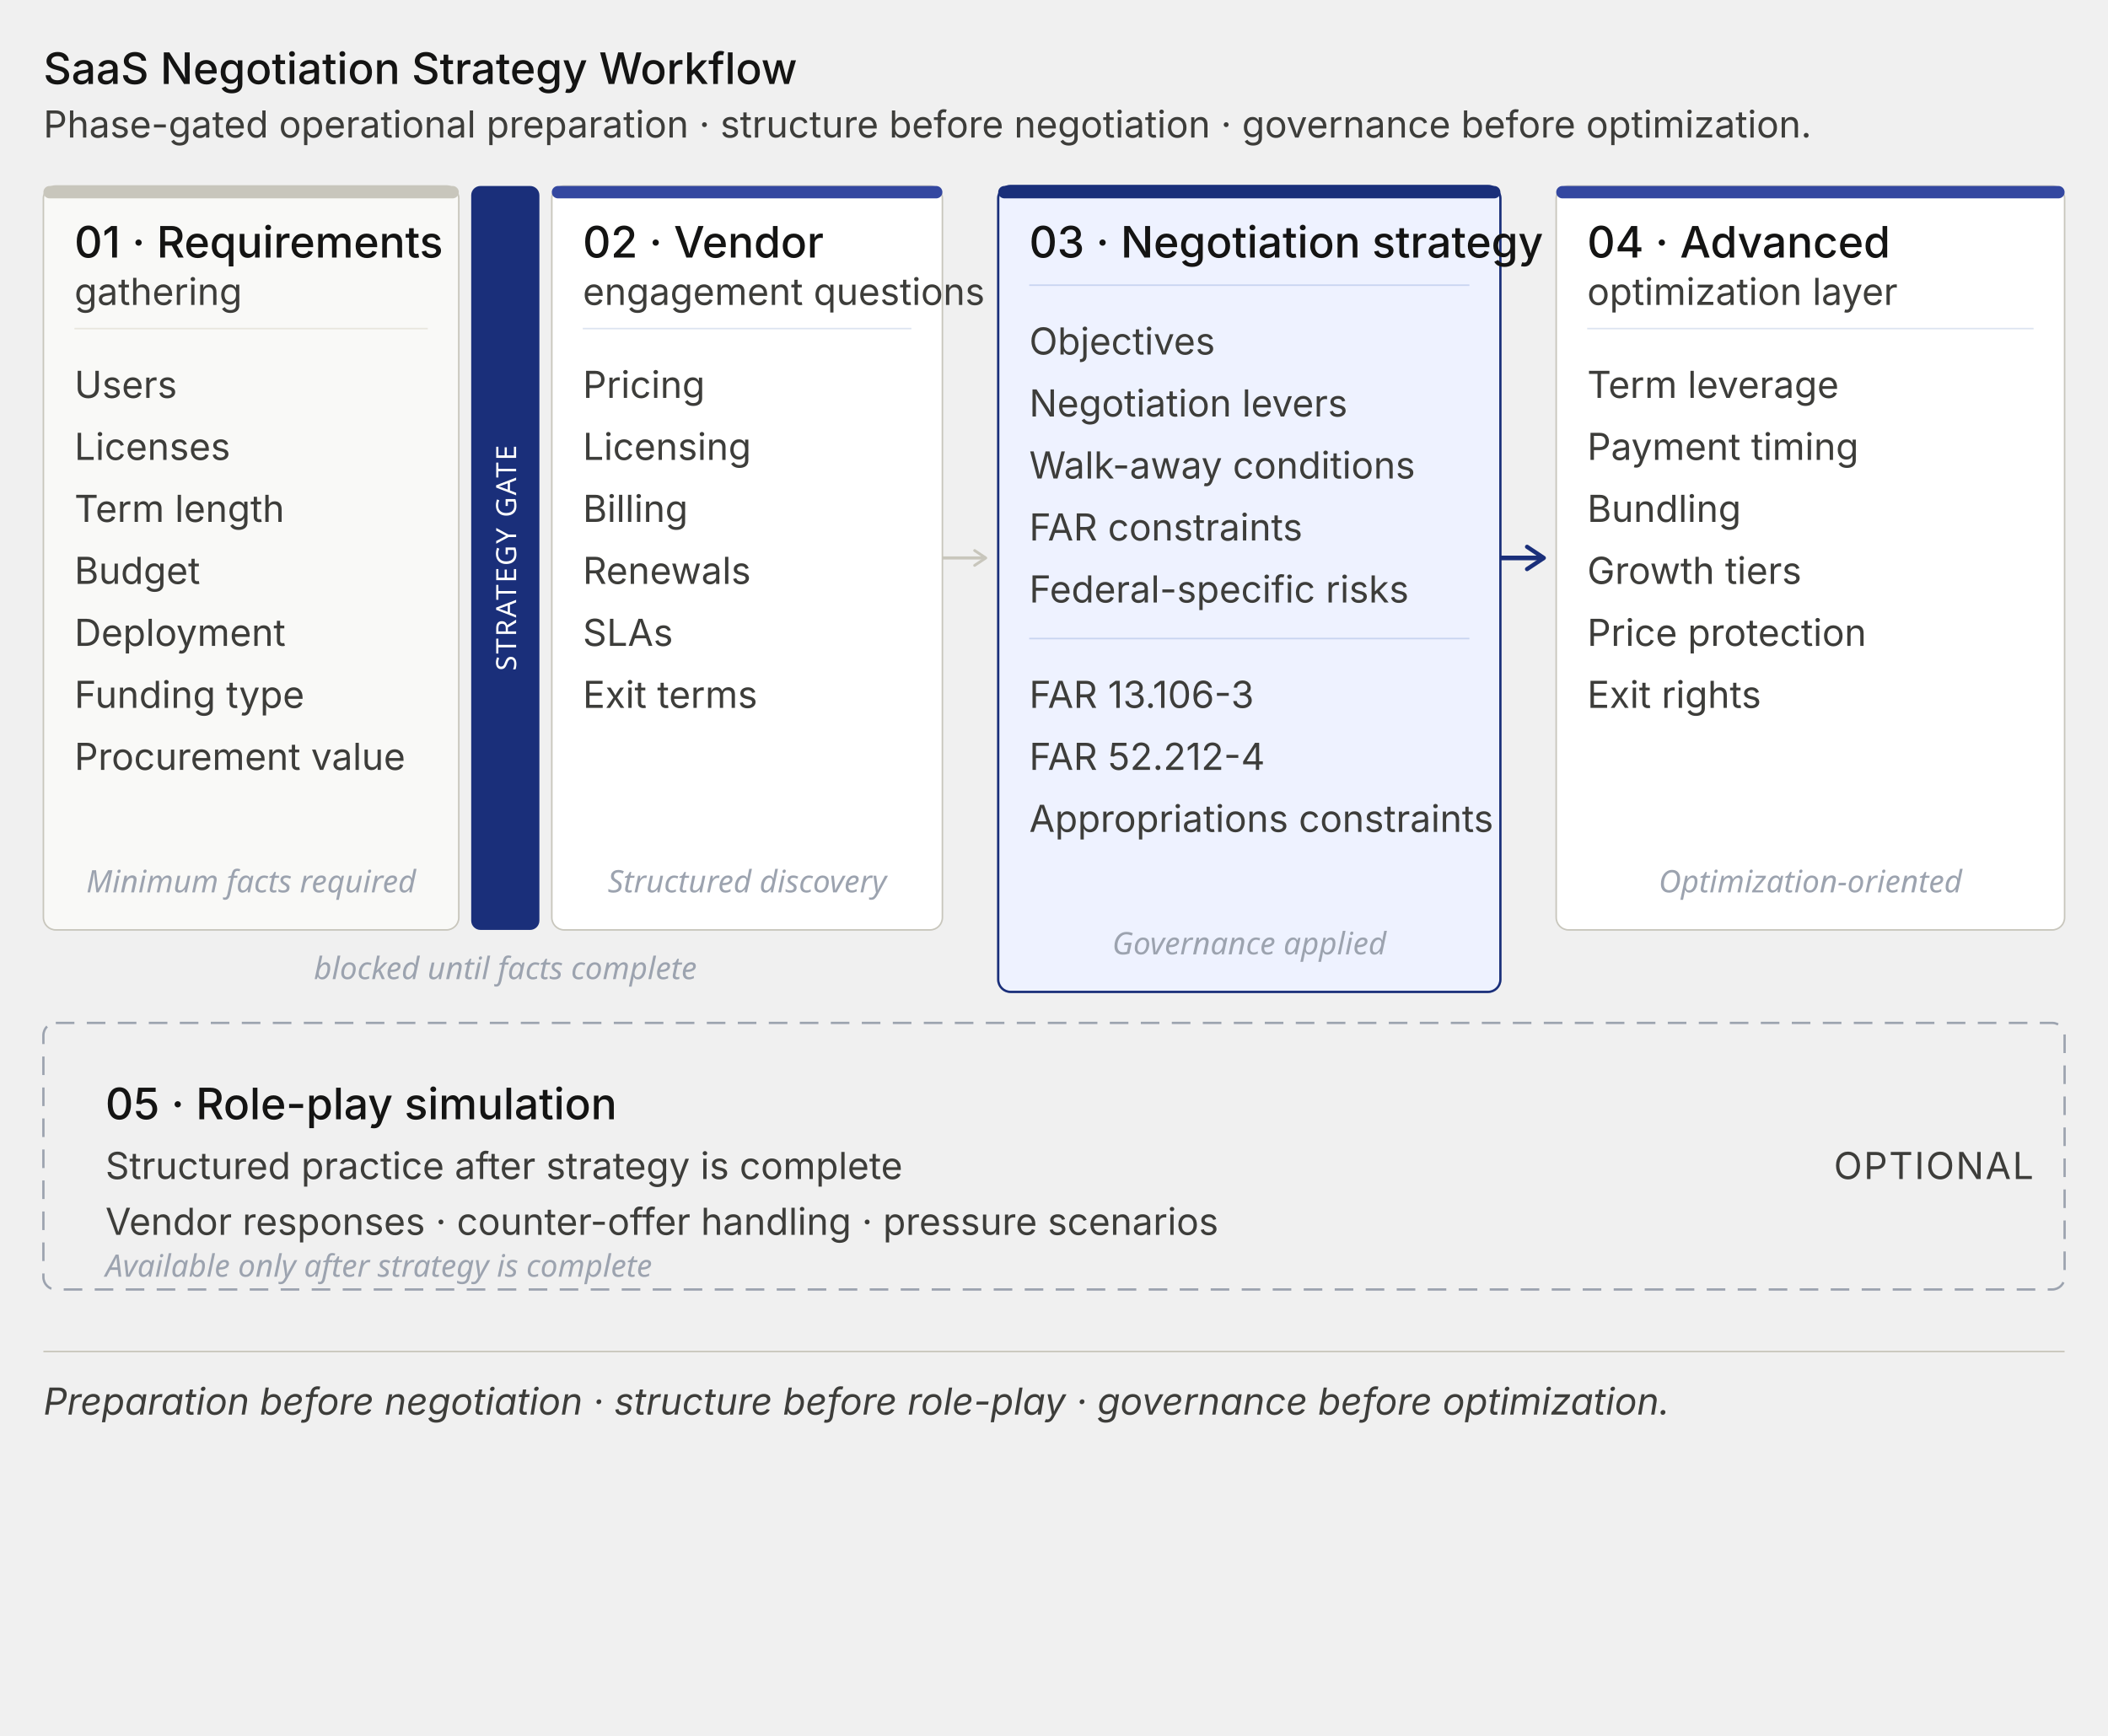
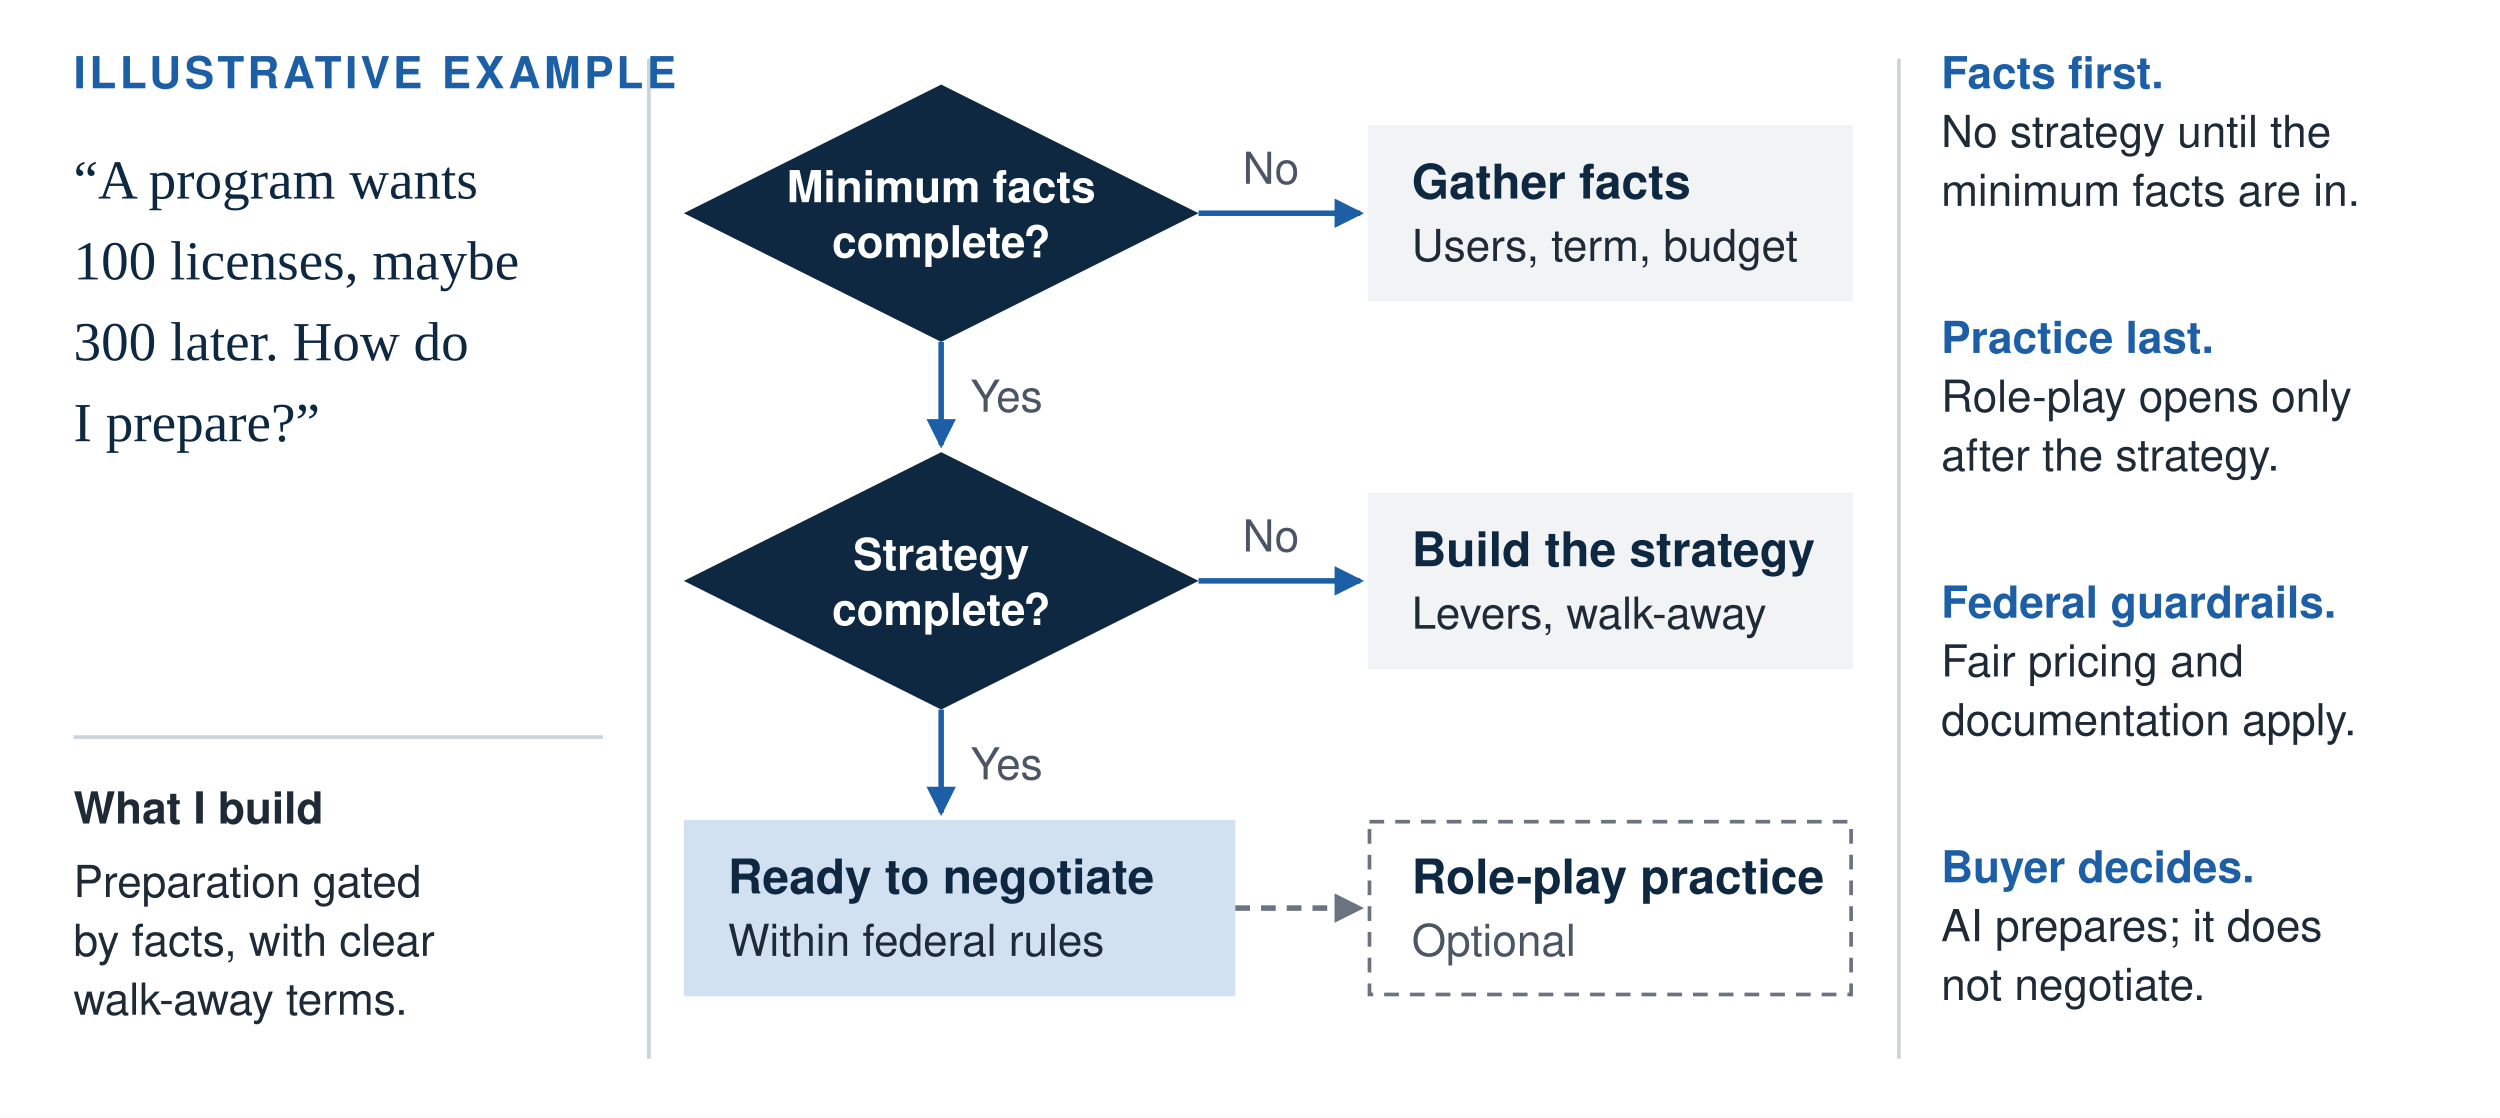
- <svg xmlns="http://www.w3.org/2000/svg" width="100%" viewBox="0 0 680 560" role="img" style="">
+ <svg xmlns="http://www.w3.org/2000/svg" viewBox="0 0 680 304" width="100%" role="img" aria-labelledby="t d">
  <defs>
-     <marker id="arrow" viewBox="0 0 10 10" refX="8" refY="5" markerWidth="6" markerHeight="6" orient="auto-start-reverse">
-       <path d="M2 1L8 5L2 9" fill="none" stroke="context-stroke" stroke-width="1.5" stroke-linecap="round" stroke-linejoin="round" />
+     <marker id="ab" viewBox="0 0 8 8" refX="7" refY="4" markerWidth="8" markerHeight="8" markerUnits="userSpaceOnUse" orient="auto">
+       <path d="M0,0 L8,4 L0,8 z" fill="#1D5FA6" />
+     </marker>
+     <marker id="ag" viewBox="0 0 8 8" refX="7" refY="4" markerWidth="8" markerHeight="8" markerUnits="userSpaceOnUse" orient="auto">
+       <path d="M0,0 L8,4 L0,8 z" fill="#6B7280" />
    </marker>
  </defs>
-   <text x="14" y="22" dominant-baseline="central" fill="#1a2f7a" font-size="15" style="fill:rgb(20, 20, 19);stroke:none;color:rgb(0, 0, 0);stroke-width:1px;stroke-linecap:butt;stroke-linejoin:miter;opacity:1;font-family:&quot;Anthropic Sans&quot;, -apple-system, &quot;system-ui&quot;, &quot;Segoe UI&quot;, sans-serif;font-size:14px;font-weight:500;text-anchor:start;dominant-baseline:central">SaaS Negotiation Strategy Workflow</text>
-   <text x="14" y="40" dominant-baseline="central" fill="#9ca3af" style="fill:rgb(61, 61, 58);stroke:none;color:rgb(0, 0, 0);stroke-width:1px;stroke-linecap:butt;stroke-linejoin:miter;opacity:1;font-family:&quot;Anthropic Sans&quot;, -apple-system, &quot;system-ui&quot;, &quot;Segoe UI&quot;, sans-serif;font-size:12px;font-weight:400;text-anchor:start;dominant-baseline:central">Phase-gated operational preparation · structure before negotiation · governance before optimization.</text>
-   <rect x="14" y="60" width="134" height="240" rx="4" fill="#f9f9f7" stroke="#c8c6bc" stroke-width="0.5" style="fill:rgb(249, 249, 247);stroke:rgb(200, 198, 188);color:rgb(0, 0, 0);stroke-width:0.5px;stroke-linecap:butt;stroke-linejoin:miter;opacity:1;font-family:&quot;Anthropic Sans&quot;, -apple-system, &quot;system-ui&quot;, &quot;Segoe UI&quot;, sans-serif;font-size:16px;font-weight:400;text-anchor:start;dominant-baseline:auto" />
-   <rect x="14" y="60" width="134" height="4" fill="#c8c6bc" rx="2" style="fill:rgb(200, 198, 188);stroke:none;color:rgb(0, 0, 0);stroke-width:1px;stroke-linecap:butt;stroke-linejoin:miter;opacity:1;font-family:&quot;Anthropic Sans&quot;, -apple-system, &quot;system-ui&quot;, &quot;Segoe UI&quot;, sans-serif;font-size:16px;font-weight:400;text-anchor:start;dominant-baseline:auto" />
-   <text x="24" y="78" dominant-baseline="central" fill="#444" style="fill:rgb(20, 20, 19);stroke:none;color:rgb(0, 0, 0);stroke-width:1px;stroke-linecap:butt;stroke-linejoin:miter;opacity:1;font-family:&quot;Anthropic Sans&quot;, -apple-system, &quot;system-ui&quot;, &quot;Segoe UI&quot;, sans-serif;font-size:14px;font-weight:500;text-anchor:start;dominant-baseline:central">01 · Requirements</text>
-   <text x="24" y="94" dominant-baseline="central" fill="#9ca3af" style="fill:rgb(61, 61, 58);stroke:none;color:rgb(0, 0, 0);stroke-width:1px;stroke-linecap:butt;stroke-linejoin:miter;opacity:1;font-family:&quot;Anthropic Sans&quot;, -apple-system, &quot;system-ui&quot;, &quot;Segoe UI&quot;, sans-serif;font-size:12px;font-weight:400;text-anchor:start;dominant-baseline:central">gathering</text>
-   <line x1="24" y1="106" x2="138" y2="106" stroke="#e8e6de" stroke-width="0.5" style="fill:rgb(0, 0, 0);stroke:rgb(232, 230, 222);color:rgb(0, 0, 0);stroke-width:0.5px;stroke-linecap:butt;stroke-linejoin:miter;opacity:1;font-family:&quot;Anthropic Sans&quot;, -apple-system, &quot;system-ui&quot;, &quot;Segoe UI&quot;, sans-serif;font-size:16px;font-weight:400;text-anchor:start;dominant-baseline:auto" />
-   <text x="24" y="124" dominant-baseline="central" fill="#6b7280" style="fill:rgb(61, 61, 58);stroke:none;color:rgb(0, 0, 0);stroke-width:1px;stroke-linecap:butt;stroke-linejoin:miter;opacity:1;font-family:&quot;Anthropic Sans&quot;, -apple-system, &quot;system-ui&quot;, &quot;Segoe UI&quot;, sans-serif;font-size:12px;font-weight:400;text-anchor:start;dominant-baseline:central">Users</text>
-   <text x="24" y="144" dominant-baseline="central" fill="#6b7280" style="fill:rgb(61, 61, 58);stroke:none;color:rgb(0, 0, 0);stroke-width:1px;stroke-linecap:butt;stroke-linejoin:miter;opacity:1;font-family:&quot;Anthropic Sans&quot;, -apple-system, &quot;system-ui&quot;, &quot;Segoe UI&quot;, sans-serif;font-size:12px;font-weight:400;text-anchor:start;dominant-baseline:central">Licenses</text>
-   <text x="24" y="164" dominant-baseline="central" fill="#6b7280" style="fill:rgb(61, 61, 58);stroke:none;color:rgb(0, 0, 0);stroke-width:1px;stroke-linecap:butt;stroke-linejoin:miter;opacity:1;font-family:&quot;Anthropic Sans&quot;, -apple-system, &quot;system-ui&quot;, &quot;Segoe UI&quot;, sans-serif;font-size:12px;font-weight:400;text-anchor:start;dominant-baseline:central">Term length</text>
-   <text x="24" y="184" dominant-baseline="central" fill="#6b7280" style="fill:rgb(61, 61, 58);stroke:none;color:rgb(0, 0, 0);stroke-width:1px;stroke-linecap:butt;stroke-linejoin:miter;opacity:1;font-family:&quot;Anthropic Sans&quot;, -apple-system, &quot;system-ui&quot;, &quot;Segoe UI&quot;, sans-serif;font-size:12px;font-weight:400;text-anchor:start;dominant-baseline:central">Budget</text>
-   <text x="24" y="204" dominant-baseline="central" fill="#6b7280" style="fill:rgb(61, 61, 58);stroke:none;color:rgb(0, 0, 0);stroke-width:1px;stroke-linecap:butt;stroke-linejoin:miter;opacity:1;font-family:&quot;Anthropic Sans&quot;, -apple-system, &quot;system-ui&quot;, &quot;Segoe UI&quot;, sans-serif;font-size:12px;font-weight:400;text-anchor:start;dominant-baseline:central">Deployment</text>
-   <text x="24" y="224" dominant-baseline="central" fill="#6b7280" style="fill:rgb(61, 61, 58);stroke:none;color:rgb(0, 0, 0);stroke-width:1px;stroke-linecap:butt;stroke-linejoin:miter;opacity:1;font-family:&quot;Anthropic Sans&quot;, -apple-system, &quot;system-ui&quot;, &quot;Segoe UI&quot;, sans-serif;font-size:12px;font-weight:400;text-anchor:start;dominant-baseline:central">Funding type</text>
-   <text x="24" y="244" dominant-baseline="central" fill="#6b7280" style="fill:rgb(61, 61, 58);stroke:none;color:rgb(0, 0, 0);stroke-width:1px;stroke-linecap:butt;stroke-linejoin:miter;opacity:1;font-family:&quot;Anthropic Sans&quot;, -apple-system, &quot;system-ui&quot;, &quot;Segoe UI&quot;, sans-serif;font-size:12px;font-weight:400;text-anchor:start;dominant-baseline:central">Procurement value</text>
-   <text x="81" y="284" text-anchor="middle" dominant-baseline="central" style="fill:rgb(156, 163, 175);stroke:none;color:rgb(0, 0, 0);stroke-width:1px;stroke-linecap:butt;stroke-linejoin:miter;opacity:1;font-family:&quot;Anthropic Sans&quot;, sans-serif;font-size:10px;font-weight:400;font-style:italic;text-anchor:middle;dominant-baseline:central">Minimum facts required</text>
-   <rect x="152" y="60" width="22" height="240" rx="3" fill="#1a2f7a" style="fill:rgb(26, 47, 122);stroke:none;color:rgb(0, 0, 0);stroke-width:1px;stroke-linecap:butt;stroke-linejoin:miter;opacity:1;font-family:&quot;Anthropic Sans&quot;, -apple-system, &quot;system-ui&quot;, &quot;Segoe UI&quot;, sans-serif;font-size:16px;font-weight:400;text-anchor:start;dominant-baseline:auto" />
-   <text x="163" y="180" text-anchor="middle" dominant-baseline="central" fill="#ffffff" font-family="var(--font-sans,sans-serif)" font-size="9" font-weight="500" transform="rotate(-90 163 180)" letter-spacing="0.06em" style="fill:rgb(255, 255, 255);stroke:none;color:rgb(0, 0, 0);stroke-width:1px;stroke-linecap:butt;stroke-linejoin:miter;opacity:1;font-family:&quot;Anthropic Sans&quot;, sans-serif;font-size:9px;font-weight:500;text-anchor:middle;dominant-baseline:central">STRATEGY GATE</text>
-   <text x="163" y="312" text-anchor="middle" dominant-baseline="central" style="fill:rgb(156, 163, 175);stroke:none;color:rgb(0, 0, 0);stroke-width:1px;stroke-linecap:butt;stroke-linejoin:miter;opacity:1;font-family:&quot;Anthropic Sans&quot;, sans-serif;font-size:10px;font-weight:400;font-style:italic;text-anchor:middle;dominant-baseline:central">blocked until facts complete</text>
-   <rect x="178" y="60" width="126" height="240" rx="4" fill="#fff" stroke="#c8c6bc" stroke-width="0.5" style="fill:rgb(255, 255, 255);stroke:rgb(200, 198, 188);color:rgb(0, 0, 0);stroke-width:0.5px;stroke-linecap:butt;stroke-linejoin:miter;opacity:1;font-family:&quot;Anthropic Sans&quot;, -apple-system, &quot;system-ui&quot;, &quot;Segoe UI&quot;, sans-serif;font-size:16px;font-weight:400;text-anchor:start;dominant-baseline:auto" />
-   <rect x="178" y="60" width="126" height="4" fill="#3347a0" rx="2" style="fill:rgb(51, 71, 160);stroke:none;color:rgb(0, 0, 0);stroke-width:1px;stroke-linecap:butt;stroke-linejoin:miter;opacity:1;font-family:&quot;Anthropic Sans&quot;, -apple-system, &quot;system-ui&quot;, &quot;Segoe UI&quot;, sans-serif;font-size:16px;font-weight:400;text-anchor:start;dominant-baseline:auto" />
-   <text x="188" y="78" dominant-baseline="central" fill="#3347a0" style="fill:rgb(20, 20, 19);stroke:none;color:rgb(0, 0, 0);stroke-width:1px;stroke-linecap:butt;stroke-linejoin:miter;opacity:1;font-family:&quot;Anthropic Sans&quot;, -apple-system, &quot;system-ui&quot;, &quot;Segoe UI&quot;, sans-serif;font-size:14px;font-weight:500;text-anchor:start;dominant-baseline:central">02 · Vendor</text>
-   <text x="188" y="94" dominant-baseline="central" fill="#9ca3af" style="fill:rgb(61, 61, 58);stroke:none;color:rgb(0, 0, 0);stroke-width:1px;stroke-linecap:butt;stroke-linejoin:miter;opacity:1;font-family:&quot;Anthropic Sans&quot;, -apple-system, &quot;system-ui&quot;, &quot;Segoe UI&quot;, sans-serif;font-size:12px;font-weight:400;text-anchor:start;dominant-baseline:central">engagement questions</text>
-   <line x1="188" y1="106" x2="294" y2="106" stroke="#dde4f0" stroke-width="0.5" style="fill:rgb(0, 0, 0);stroke:rgb(221, 228, 240);color:rgb(0, 0, 0);stroke-width:0.5px;stroke-linecap:butt;stroke-linejoin:miter;opacity:1;font-family:&quot;Anthropic Sans&quot;, -apple-system, &quot;system-ui&quot;, &quot;Segoe UI&quot;, sans-serif;font-size:16px;font-weight:400;text-anchor:start;dominant-baseline:auto" />
-   <text x="188" y="124" dominant-baseline="central" fill="#374151" style="fill:rgb(61, 61, 58);stroke:none;color:rgb(0, 0, 0);stroke-width:1px;stroke-linecap:butt;stroke-linejoin:miter;opacity:1;font-family:&quot;Anthropic Sans&quot;, -apple-system, &quot;system-ui&quot;, &quot;Segoe UI&quot;, sans-serif;font-size:12px;font-weight:400;text-anchor:start;dominant-baseline:central">Pricing</text>
-   <text x="188" y="144" dominant-baseline="central" fill="#374151" style="fill:rgb(61, 61, 58);stroke:none;color:rgb(0, 0, 0);stroke-width:1px;stroke-linecap:butt;stroke-linejoin:miter;opacity:1;font-family:&quot;Anthropic Sans&quot;, -apple-system, &quot;system-ui&quot;, &quot;Segoe UI&quot;, sans-serif;font-size:12px;font-weight:400;text-anchor:start;dominant-baseline:central">Licensing</text>
-   <text x="188" y="164" dominant-baseline="central" fill="#374151" style="fill:rgb(61, 61, 58);stroke:none;color:rgb(0, 0, 0);stroke-width:1px;stroke-linecap:butt;stroke-linejoin:miter;opacity:1;font-family:&quot;Anthropic Sans&quot;, -apple-system, &quot;system-ui&quot;, &quot;Segoe UI&quot;, sans-serif;font-size:12px;font-weight:400;text-anchor:start;dominant-baseline:central">Billing</text>
-   <text x="188" y="184" dominant-baseline="central" fill="#374151" style="fill:rgb(61, 61, 58);stroke:none;color:rgb(0, 0, 0);stroke-width:1px;stroke-linecap:butt;stroke-linejoin:miter;opacity:1;font-family:&quot;Anthropic Sans&quot;, -apple-system, &quot;system-ui&quot;, &quot;Segoe UI&quot;, sans-serif;font-size:12px;font-weight:400;text-anchor:start;dominant-baseline:central">Renewals</text>
-   <text x="188" y="204" dominant-baseline="central" fill="#374151" style="fill:rgb(61, 61, 58);stroke:none;color:rgb(0, 0, 0);stroke-width:1px;stroke-linecap:butt;stroke-linejoin:miter;opacity:1;font-family:&quot;Anthropic Sans&quot;, -apple-system, &quot;system-ui&quot;, &quot;Segoe UI&quot;, sans-serif;font-size:12px;font-weight:400;text-anchor:start;dominant-baseline:central">SLAs</text>
-   <text x="188" y="224" dominant-baseline="central" fill="#374151" style="fill:rgb(61, 61, 58);stroke:none;color:rgb(0, 0, 0);stroke-width:1px;stroke-linecap:butt;stroke-linejoin:miter;opacity:1;font-family:&quot;Anthropic Sans&quot;, -apple-system, &quot;system-ui&quot;, &quot;Segoe UI&quot;, sans-serif;font-size:12px;font-weight:400;text-anchor:start;dominant-baseline:central">Exit terms</text>
-   <text x="241" y="284" text-anchor="middle" dominant-baseline="central" style="fill:rgb(156, 163, 175);stroke:none;color:rgb(0, 0, 0);stroke-width:1px;stroke-linecap:butt;stroke-linejoin:miter;opacity:1;font-family:&quot;Anthropic Sans&quot;, sans-serif;font-size:10px;font-weight:400;font-style:italic;text-anchor:middle;dominant-baseline:central">Structured discovery</text>
-   <line x1="304" y1="180" x2="318" y2="180" stroke="#c8c6bc" stroke-width="1" marker-end="url(#arrow)" style="fill:rgb(0, 0, 0);stroke:rgb(200, 198, 188);color:rgb(0, 0, 0);stroke-width:1px;stroke-linecap:butt;stroke-linejoin:miter;opacity:1;font-family:&quot;Anthropic Sans&quot;, -apple-system, &quot;system-ui&quot;, &quot;Segoe UI&quot;, sans-serif;font-size:16px;font-weight:400;text-anchor:start;dominant-baseline:auto" />
-   <rect x="322" y="60" width="162" height="260" rx="4" fill="#eef2ff" stroke="#1a2f7a" stroke-width="0.75" style="fill:rgb(238, 242, 255);stroke:rgb(26, 47, 122);color:rgb(0, 0, 0);stroke-width:0.75px;stroke-linecap:butt;stroke-linejoin:miter;opacity:1;font-family:&quot;Anthropic Sans&quot;, -apple-system, &quot;system-ui&quot;, &quot;Segoe UI&quot;, sans-serif;font-size:16px;font-weight:400;text-anchor:start;dominant-baseline:auto" />
-   <rect x="322" y="60" width="162" height="4" fill="#1a2f7a" rx="2" style="fill:rgb(26, 47, 122);stroke:none;color:rgb(0, 0, 0);stroke-width:1px;stroke-linecap:butt;stroke-linejoin:miter;opacity:1;font-family:&quot;Anthropic Sans&quot;, -apple-system, &quot;system-ui&quot;, &quot;Segoe UI&quot;, sans-serif;font-size:16px;font-weight:400;text-anchor:start;dominant-baseline:auto" />
-   <text x="332" y="78" dominant-baseline="central" fill="#1a2f7a" style="fill:rgb(20, 20, 19);stroke:none;color:rgb(0, 0, 0);stroke-width:1px;stroke-linecap:butt;stroke-linejoin:miter;opacity:1;font-family:&quot;Anthropic Sans&quot;, -apple-system, &quot;system-ui&quot;, &quot;Segoe UI&quot;, sans-serif;font-size:14px;font-weight:500;text-anchor:start;dominant-baseline:central">03 · Negotiation strategy</text>
-   <line x1="332" y1="92" x2="474" y2="92" stroke="#c8d4f0" stroke-width="0.5" style="fill:rgb(0, 0, 0);stroke:rgb(200, 212, 240);color:rgb(0, 0, 0);stroke-width:0.5px;stroke-linecap:butt;stroke-linejoin:miter;opacity:1;font-family:&quot;Anthropic Sans&quot;, -apple-system, &quot;system-ui&quot;, &quot;Segoe UI&quot;, sans-serif;font-size:16px;font-weight:400;text-anchor:start;dominant-baseline:auto" />
-   <text x="332" y="110" dominant-baseline="central" fill="#374151" style="fill:rgb(61, 61, 58);stroke:none;color:rgb(0, 0, 0);stroke-width:1px;stroke-linecap:butt;stroke-linejoin:miter;opacity:1;font-family:&quot;Anthropic Sans&quot;, -apple-system, &quot;system-ui&quot;, &quot;Segoe UI&quot;, sans-serif;font-size:12px;font-weight:400;text-anchor:start;dominant-baseline:central">Objectives</text>
-   <text x="332" y="130" dominant-baseline="central" fill="#374151" style="fill:rgb(61, 61, 58);stroke:none;color:rgb(0, 0, 0);stroke-width:1px;stroke-linecap:butt;stroke-linejoin:miter;opacity:1;font-family:&quot;Anthropic Sans&quot;, -apple-system, &quot;system-ui&quot;, &quot;Segoe UI&quot;, sans-serif;font-size:12px;font-weight:400;text-anchor:start;dominant-baseline:central">Negotiation levers</text>
-   <text x="332" y="150" dominant-baseline="central" fill="#374151" style="fill:rgb(61, 61, 58);stroke:none;color:rgb(0, 0, 0);stroke-width:1px;stroke-linecap:butt;stroke-linejoin:miter;opacity:1;font-family:&quot;Anthropic Sans&quot;, -apple-system, &quot;system-ui&quot;, &quot;Segoe UI&quot;, sans-serif;font-size:12px;font-weight:400;text-anchor:start;dominant-baseline:central">Walk-away conditions</text>
-   <text x="332" y="170" dominant-baseline="central" fill="#374151" style="fill:rgb(61, 61, 58);stroke:none;color:rgb(0, 0, 0);stroke-width:1px;stroke-linecap:butt;stroke-linejoin:miter;opacity:1;font-family:&quot;Anthropic Sans&quot;, -apple-system, &quot;system-ui&quot;, &quot;Segoe UI&quot;, sans-serif;font-size:12px;font-weight:400;text-anchor:start;dominant-baseline:central">FAR constraints</text>
-   <text x="332" y="190" dominant-baseline="central" fill="#374151" style="fill:rgb(61, 61, 58);stroke:none;color:rgb(0, 0, 0);stroke-width:1px;stroke-linecap:butt;stroke-linejoin:miter;opacity:1;font-family:&quot;Anthropic Sans&quot;, -apple-system, &quot;system-ui&quot;, &quot;Segoe UI&quot;, sans-serif;font-size:12px;font-weight:400;text-anchor:start;dominant-baseline:central">Federal-specific risks</text>
-   <line x1="332" y1="206" x2="474" y2="206" stroke="#c8d4f0" stroke-width="0.5" style="fill:rgb(0, 0, 0);stroke:rgb(200, 212, 240);color:rgb(0, 0, 0);stroke-width:0.5px;stroke-linecap:butt;stroke-linejoin:miter;opacity:1;font-family:&quot;Anthropic Sans&quot;, -apple-system, &quot;system-ui&quot;, &quot;Segoe UI&quot;, sans-serif;font-size:16px;font-weight:400;text-anchor:start;dominant-baseline:auto" />
-   <text x="332" y="224" dominant-baseline="central" fill="#9ca3af" style="fill:rgb(61, 61, 58);stroke:none;color:rgb(0, 0, 0);stroke-width:1px;stroke-linecap:butt;stroke-linejoin:miter;opacity:1;font-family:&quot;Anthropic Sans&quot;, -apple-system, &quot;system-ui&quot;, &quot;Segoe UI&quot;, sans-serif;font-size:12px;font-weight:400;text-anchor:start;dominant-baseline:central">FAR 13.106-3</text>
-   <text x="332" y="244" dominant-baseline="central" fill="#9ca3af" style="fill:rgb(61, 61, 58);stroke:none;color:rgb(0, 0, 0);stroke-width:1px;stroke-linecap:butt;stroke-linejoin:miter;opacity:1;font-family:&quot;Anthropic Sans&quot;, -apple-system, &quot;system-ui&quot;, &quot;Segoe UI&quot;, sans-serif;font-size:12px;font-weight:400;text-anchor:start;dominant-baseline:central">FAR 52.212-4</text>
-   <text x="332" y="264" dominant-baseline="central" fill="#9ca3af" style="fill:rgb(61, 61, 58);stroke:none;color:rgb(0, 0, 0);stroke-width:1px;stroke-linecap:butt;stroke-linejoin:miter;opacity:1;font-family:&quot;Anthropic Sans&quot;, -apple-system, &quot;system-ui&quot;, &quot;Segoe UI&quot;, sans-serif;font-size:12px;font-weight:400;text-anchor:start;dominant-baseline:central">Appropriations constraints</text>
-   <text x="403" y="304" text-anchor="middle" dominant-baseline="central" style="fill:rgb(156, 163, 175);stroke:none;color:rgb(0, 0, 0);stroke-width:1px;stroke-linecap:butt;stroke-linejoin:miter;opacity:1;font-family:&quot;Anthropic Sans&quot;, sans-serif;font-size:10px;font-weight:400;font-style:italic;text-anchor:middle;dominant-baseline:central">Governance applied</text>
-   <line x1="484" y1="180" x2="498" y2="180" stroke="#1a2f7a" stroke-width="1.5" marker-end="url(#arrow)" style="fill:rgb(0, 0, 0);stroke:rgb(26, 47, 122);color:rgb(0, 0, 0);stroke-width:1.5px;stroke-linecap:butt;stroke-linejoin:miter;opacity:1;font-family:&quot;Anthropic Sans&quot;, -apple-system, &quot;system-ui&quot;, &quot;Segoe UI&quot;, sans-serif;font-size:16px;font-weight:400;text-anchor:start;dominant-baseline:auto" />
-   <rect x="502" y="60" width="164" height="240" rx="4" fill="#fff" stroke="#c8c6bc" stroke-width="0.5" style="fill:rgb(255, 255, 255);stroke:rgb(200, 198, 188);color:rgb(0, 0, 0);stroke-width:0.5px;stroke-linecap:butt;stroke-linejoin:miter;opacity:1;font-family:&quot;Anthropic Sans&quot;, -apple-system, &quot;system-ui&quot;, &quot;Segoe UI&quot;, sans-serif;font-size:16px;font-weight:400;text-anchor:start;dominant-baseline:auto" />
-   <rect x="502" y="60" width="164" height="4" fill="#3347a0" rx="2" style="fill:rgb(51, 71, 160);stroke:none;color:rgb(0, 0, 0);stroke-width:1px;stroke-linecap:butt;stroke-linejoin:miter;opacity:1;font-family:&quot;Anthropic Sans&quot;, -apple-system, &quot;system-ui&quot;, &quot;Segoe UI&quot;, sans-serif;font-size:16px;font-weight:400;text-anchor:start;dominant-baseline:auto" />
-   <text x="512" y="78" dominant-baseline="central" fill="#3347a0" style="fill:rgb(20, 20, 19);stroke:none;color:rgb(0, 0, 0);stroke-width:1px;stroke-linecap:butt;stroke-linejoin:miter;opacity:1;font-family:&quot;Anthropic Sans&quot;, -apple-system, &quot;system-ui&quot;, &quot;Segoe UI&quot;, sans-serif;font-size:14px;font-weight:500;text-anchor:start;dominant-baseline:central">04 · Advanced</text>
-   <text x="512" y="94" dominant-baseline="central" fill="#9ca3af" style="fill:rgb(61, 61, 58);stroke:none;color:rgb(0, 0, 0);stroke-width:1px;stroke-linecap:butt;stroke-linejoin:miter;opacity:1;font-family:&quot;Anthropic Sans&quot;, -apple-system, &quot;system-ui&quot;, &quot;Segoe UI&quot;, sans-serif;font-size:12px;font-weight:400;text-anchor:start;dominant-baseline:central">optimization layer</text>
-   <line x1="512" y1="106" x2="656" y2="106" stroke="#dde4f0" stroke-width="0.5" style="fill:rgb(0, 0, 0);stroke:rgb(221, 228, 240);color:rgb(0, 0, 0);stroke-width:0.5px;stroke-linecap:butt;stroke-linejoin:miter;opacity:1;font-family:&quot;Anthropic Sans&quot;, -apple-system, &quot;system-ui&quot;, &quot;Segoe UI&quot;, sans-serif;font-size:16px;font-weight:400;text-anchor:start;dominant-baseline:auto" />
-   <text x="512" y="124" dominant-baseline="central" fill="#374151" style="fill:rgb(61, 61, 58);stroke:none;color:rgb(0, 0, 0);stroke-width:1px;stroke-linecap:butt;stroke-linejoin:miter;opacity:1;font-family:&quot;Anthropic Sans&quot;, -apple-system, &quot;system-ui&quot;, &quot;Segoe UI&quot;, sans-serif;font-size:12px;font-weight:400;text-anchor:start;dominant-baseline:central">Term leverage</text>
-   <text x="512" y="144" dominant-baseline="central" fill="#374151" style="fill:rgb(61, 61, 58);stroke:none;color:rgb(0, 0, 0);stroke-width:1px;stroke-linecap:butt;stroke-linejoin:miter;opacity:1;font-family:&quot;Anthropic Sans&quot;, -apple-system, &quot;system-ui&quot;, &quot;Segoe UI&quot;, sans-serif;font-size:12px;font-weight:400;text-anchor:start;dominant-baseline:central">Payment timing</text>
-   <text x="512" y="164" dominant-baseline="central" fill="#374151" style="fill:rgb(61, 61, 58);stroke:none;color:rgb(0, 0, 0);stroke-width:1px;stroke-linecap:butt;stroke-linejoin:miter;opacity:1;font-family:&quot;Anthropic Sans&quot;, -apple-system, &quot;system-ui&quot;, &quot;Segoe UI&quot;, sans-serif;font-size:12px;font-weight:400;text-anchor:start;dominant-baseline:central">Bundling</text>
-   <text x="512" y="184" dominant-baseline="central" fill="#374151" style="fill:rgb(61, 61, 58);stroke:none;color:rgb(0, 0, 0);stroke-width:1px;stroke-linecap:butt;stroke-linejoin:miter;opacity:1;font-family:&quot;Anthropic Sans&quot;, -apple-system, &quot;system-ui&quot;, &quot;Segoe UI&quot;, sans-serif;font-size:12px;font-weight:400;text-anchor:start;dominant-baseline:central">Growth tiers</text>
-   <text x="512" y="204" dominant-baseline="central" fill="#374151" style="fill:rgb(61, 61, 58);stroke:none;color:rgb(0, 0, 0);stroke-width:1px;stroke-linecap:butt;stroke-linejoin:miter;opacity:1;font-family:&quot;Anthropic Sans&quot;, -apple-system, &quot;system-ui&quot;, &quot;Segoe UI&quot;, sans-serif;font-size:12px;font-weight:400;text-anchor:start;dominant-baseline:central">Price protection</text>
-   <text x="512" y="224" dominant-baseline="central" fill="#374151" style="fill:rgb(61, 61, 58);stroke:none;color:rgb(0, 0, 0);stroke-width:1px;stroke-linecap:butt;stroke-linejoin:miter;opacity:1;font-family:&quot;Anthropic Sans&quot;, -apple-system, &quot;system-ui&quot;, &quot;Segoe UI&quot;, sans-serif;font-size:12px;font-weight:400;text-anchor:start;dominant-baseline:central">Exit rights</text>
-   <text x="584" y="284" text-anchor="middle" dominant-baseline="central" style="fill:rgb(156, 163, 175);stroke:none;color:rgb(0, 0, 0);stroke-width:1px;stroke-linecap:butt;stroke-linejoin:miter;opacity:1;font-family:&quot;Anthropic Sans&quot;, sans-serif;font-size:10px;font-weight:400;font-style:italic;text-anchor:middle;dominant-baseline:central">Optimization-oriented</text>
-   <rect x="14" y="330" width="652" height="86" rx="4" fill="none" stroke="#9ca3af" stroke-width="0.75" stroke-dasharray="6 4" style="fill:none;stroke:rgb(156, 163, 175);color:rgb(0, 0, 0);stroke-width:0.75px;stroke-dasharray:6px, 4px;stroke-linecap:butt;stroke-linejoin:miter;opacity:1;font-family:&quot;Anthropic Sans&quot;, -apple-system, &quot;system-ui&quot;, &quot;Segoe UI&quot;, sans-serif;font-size:16px;font-weight:400;text-anchor:start;dominant-baseline:auto" />
-   <text x="34" y="356" dominant-baseline="central" fill="#9ca3af" style="fill:rgb(20, 20, 19);stroke:none;color:rgb(0, 0, 0);stroke-width:1px;stroke-linecap:butt;stroke-linejoin:miter;opacity:1;font-family:&quot;Anthropic Sans&quot;, -apple-system, &quot;system-ui&quot;, &quot;Segoe UI&quot;, sans-serif;font-size:14px;font-weight:500;text-anchor:start;dominant-baseline:central">05 · Role-play simulation</text>
-   <text x="34" y="376" dominant-baseline="central" fill="#9ca3af" style="fill:rgb(61, 61, 58);stroke:none;color:rgb(0, 0, 0);stroke-width:1px;stroke-linecap:butt;stroke-linejoin:miter;opacity:1;font-family:&quot;Anthropic Sans&quot;, -apple-system, &quot;system-ui&quot;, &quot;Segoe UI&quot;, sans-serif;font-size:12px;font-weight:400;text-anchor:start;dominant-baseline:central">Structured practice after strategy is complete</text>
-   <text x="34" y="394" dominant-baseline="central" fill="#9ca3af" style="fill:rgb(61, 61, 58);stroke:none;color:rgb(0, 0, 0);stroke-width:1px;stroke-linecap:butt;stroke-linejoin:miter;opacity:1;font-family:&quot;Anthropic Sans&quot;, -apple-system, &quot;system-ui&quot;, &quot;Segoe UI&quot;, sans-serif;font-size:12px;font-weight:400;text-anchor:start;dominant-baseline:central">Vendor responses · counter-offer handling · pressure scenarios</text>
-   <text x="34" y="408" dominant-baseline="central" style="fill:rgb(156, 163, 175);stroke:none;color:rgb(0, 0, 0);stroke-width:1px;stroke-linecap:butt;stroke-linejoin:miter;opacity:1;font-family:&quot;Anthropic Sans&quot;, sans-serif;font-size:10px;font-weight:400;font-style:italic;text-anchor:start;dominant-baseline:central">Available only after strategy is complete</text>
-   <text x="656" y="376" text-anchor="end" dominant-baseline="central" fill="#c8c6bc" letter-spacing="0.04em" style="fill:rgb(61, 61, 58);stroke:none;color:rgb(0, 0, 0);stroke-width:1px;stroke-linecap:butt;stroke-linejoin:miter;opacity:1;font-family:&quot;Anthropic Sans&quot;, -apple-system, &quot;system-ui&quot;, &quot;Segoe UI&quot;, sans-serif;font-size:12px;font-weight:400;text-anchor:end;dominant-baseline:central">OPTIONAL</text>
-   <line x1="14" y1="436" x2="666" y2="436" stroke="#c8c6bc" stroke-width="0.5" style="fill:rgb(0, 0, 0);stroke:rgb(200, 198, 188);color:rgb(0, 0, 0);stroke-width:0.5px;stroke-linecap:butt;stroke-linejoin:miter;opacity:1;font-family:&quot;Anthropic Sans&quot;, -apple-system, &quot;system-ui&quot;, &quot;Segoe UI&quot;, sans-serif;font-size:16px;font-weight:400;text-anchor:start;dominant-baseline:auto" />
-   <text x="14" y="452" dominant-baseline="central" fill="#9ca3af" font-style="italic" style="fill:rgb(61, 61, 58);stroke:none;color:rgb(0, 0, 0);stroke-width:1px;stroke-linecap:butt;stroke-linejoin:miter;opacity:1;font-family:&quot;Anthropic Sans&quot;, -apple-system, &quot;system-ui&quot;, &quot;Segoe UI&quot;, sans-serif;font-size:12px;font-weight:400;font-style:italic;text-anchor:start;dominant-baseline:central">Preparation before negotiation · structure before role-play · governance before optimization.</text>
+   <rect width="680" height="304" fill="#FFFFFF" />
+   <g font-family="Helvetica, Arial, sans-serif">
+     <g stroke="#CDD3DA" stroke-width="1">
+       <path d="M176.5,16 V288 M516.5,16 V288" />
+     </g>
+     <text x="20" y="24" font-size="12" font-weight="700" letter-spacing="0.96" fill="#1D5FA6">ILLUSTRATIVE EXAMPLE</text>
+     <g font-family="Georgia, 'Times New Roman', serif" font-size="15" fill="#0E2841">
+       <text x="20" y="54">“A program wants</text>
+       <text x="20" y="76">100 licenses, maybe</text>
+       <text x="20" y="98">300 later. How do</text>
+       <text x="20" y="120">I prepare?”</text>
+     </g>
+     <line x1="20" y1="200.5" x2="164" y2="200.5" stroke="#CDD3DA" stroke-width="1" />
+     <text x="20" y="224" font-size="12" font-weight="700" fill="#1F2A37">What I build</text>
+     <g font-size="12" fill="#1F2A37">
+       <text x="20" y="244">Preparation gated</text>
+       <text x="20" y="260">by facts, with clear</text>
+       <text x="20" y="276">walk-away terms.</text>
+     </g>
+     <g fill="#0E2841">
+       <polygon points="256,23 326,58 256,93 186,58" />
+       <polygon points="256,123 326,158 256,193 186,158" />
+     </g>
+     <g font-size="12" font-weight="700" fill="#FFFFFF" text-anchor="middle">
+       <text x="256" y="55">Minimum facts</text>
+       <text x="256" y="70">complete?</text>
+       <text x="256" y="155">Strategy</text>
+       <text x="256" y="170">complete?</text>
+     </g>
+     <g fill="#F1F3F5">
+       <rect x="372" y="34" width="132" height="48" />
+       <rect x="372" y="134" width="132" height="48" />
+     </g>
+     <rect x="186" y="223" width="150" height="48" fill="#D2E1F2" />
+     <rect x="372.5" y="223.5" width="131" height="47" fill="#FFFFFF" stroke="#6B7280" stroke-width="1" stroke-dasharray="4 3" />
+     <g font-size="13" font-weight="700" fill="#0E2841">
+       <text x="384" y="54">Gather facts</text>
+       <text x="384" y="154">Build the strategy</text>
+       <text x="198" y="243">Ready to negotiate</text>
+       <text x="384" y="243">Role-play practice</text>
+     </g>
+     <g font-size="12" fill="#1F2A37">
+       <text x="384" y="71">Users, term, budget</text>
+       <text x="384" y="171">Levers, walk-away</text>
+       <text x="198" y="260">Within federal rules</text>
+     </g>
+     <text x="384" y="260" font-size="12" fill="#4B5563">Optional</text>
+     <g stroke="#1D5FA6" stroke-width="1.5" fill="none" marker-end="url(#ab)">
+       <path d="M326,58 H370" />
+       <path d="M326,158 H370" />
+       <path d="M256,93 V121" />
+       <path d="M256,193 V221" />
+     </g>
+     <path d="M336,247 H370" stroke="#6B7280" stroke-width="1.5" stroke-dasharray="4 3" fill="none" marker-end="url(#ag)" />
+     <g font-size="12" fill="#4B5563">
+       <text x="338" y="50">No</text>
+       <text x="338" y="150">No</text>
+       <text x="264" y="112">Yes</text>
+       <text x="264" y="212">Yes</text>
+     </g>
+     <g font-size="12" font-weight="700" fill="#1D5FA6">
+       <text x="528" y="24">Facts first.</text>
+       <text x="528" y="96">Practice last.</text>
+       <text x="528" y="168">Federal guardrails.</text>
+       <text x="528" y="240">Buyer decides.</text>
+     </g>
+     <g font-size="12" fill="#1F2A37">
+       <text x="528" y="40">No strategy until the</text>
+       <text x="528" y="56">minimum facts are in.</text>
+       <text x="528" y="112">Role-play opens only</text>
+       <text x="528" y="128">after the strategy.</text>
+       <text x="528" y="184">Fair pricing and</text>
+       <text x="528" y="200">documentation apply.</text>
+       <text x="528" y="256">AI prepares; it does</text>
+       <text x="528" y="272">not negotiate.</text>
+     </g>
+   </g>
</svg>
